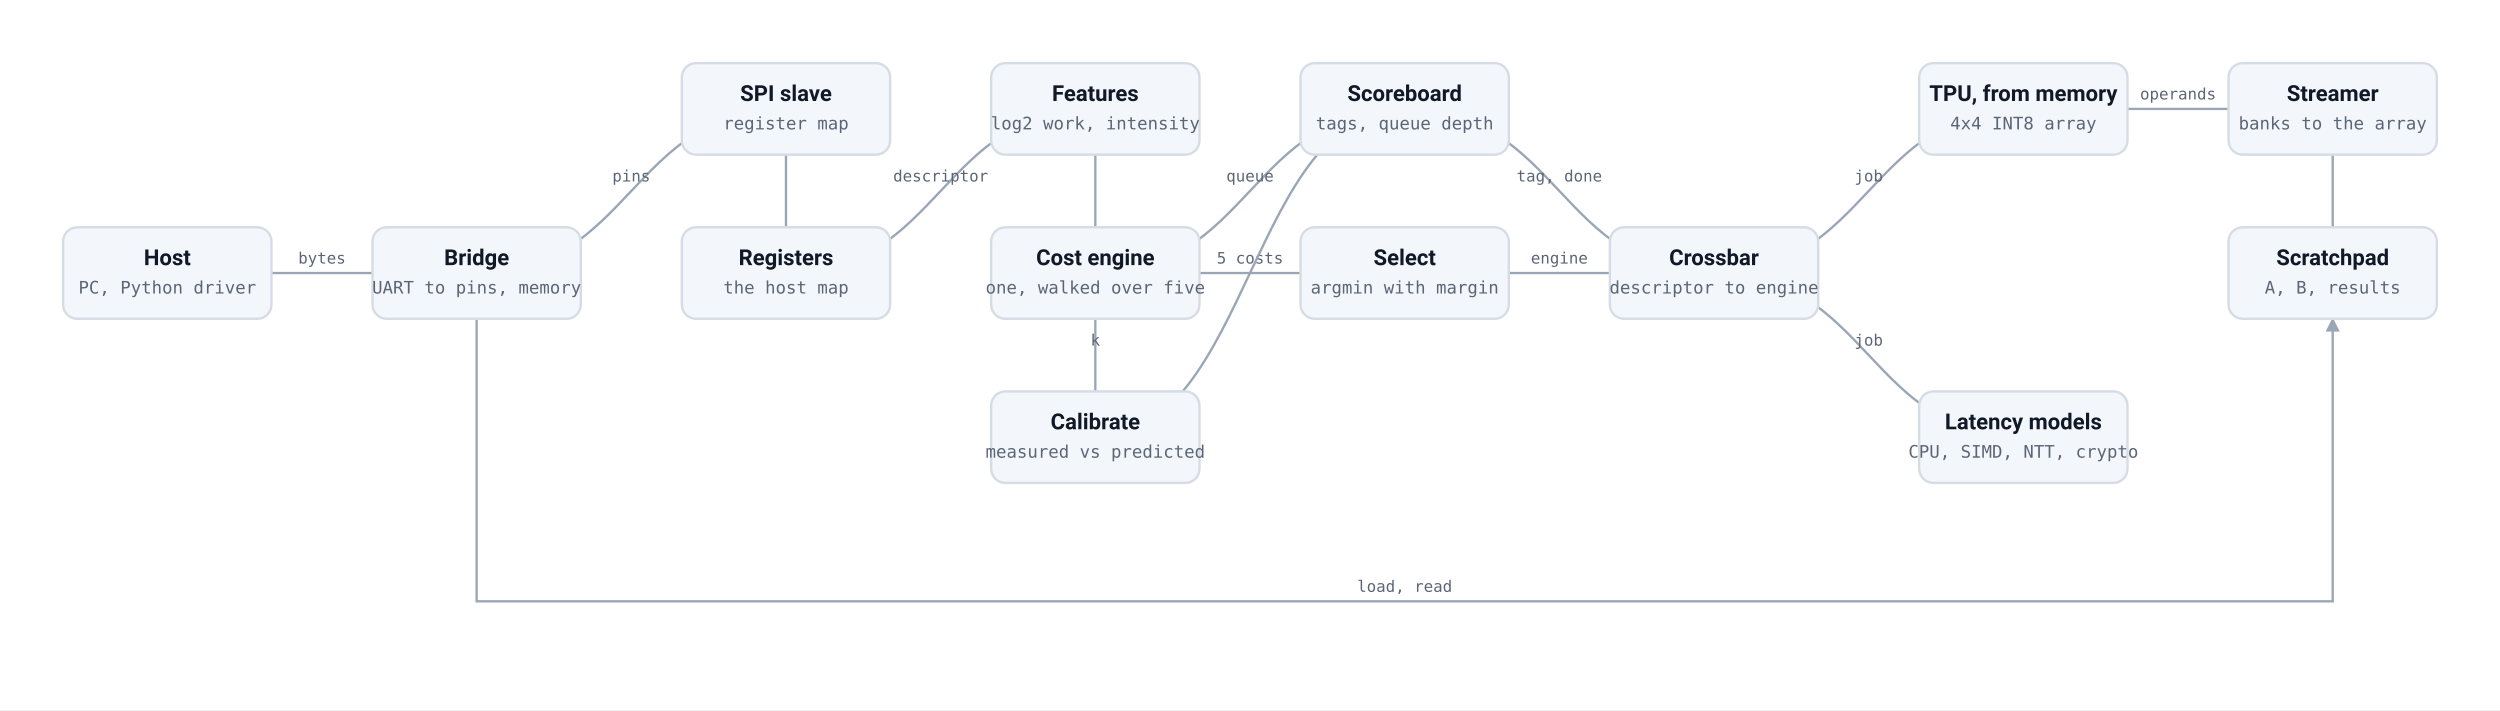
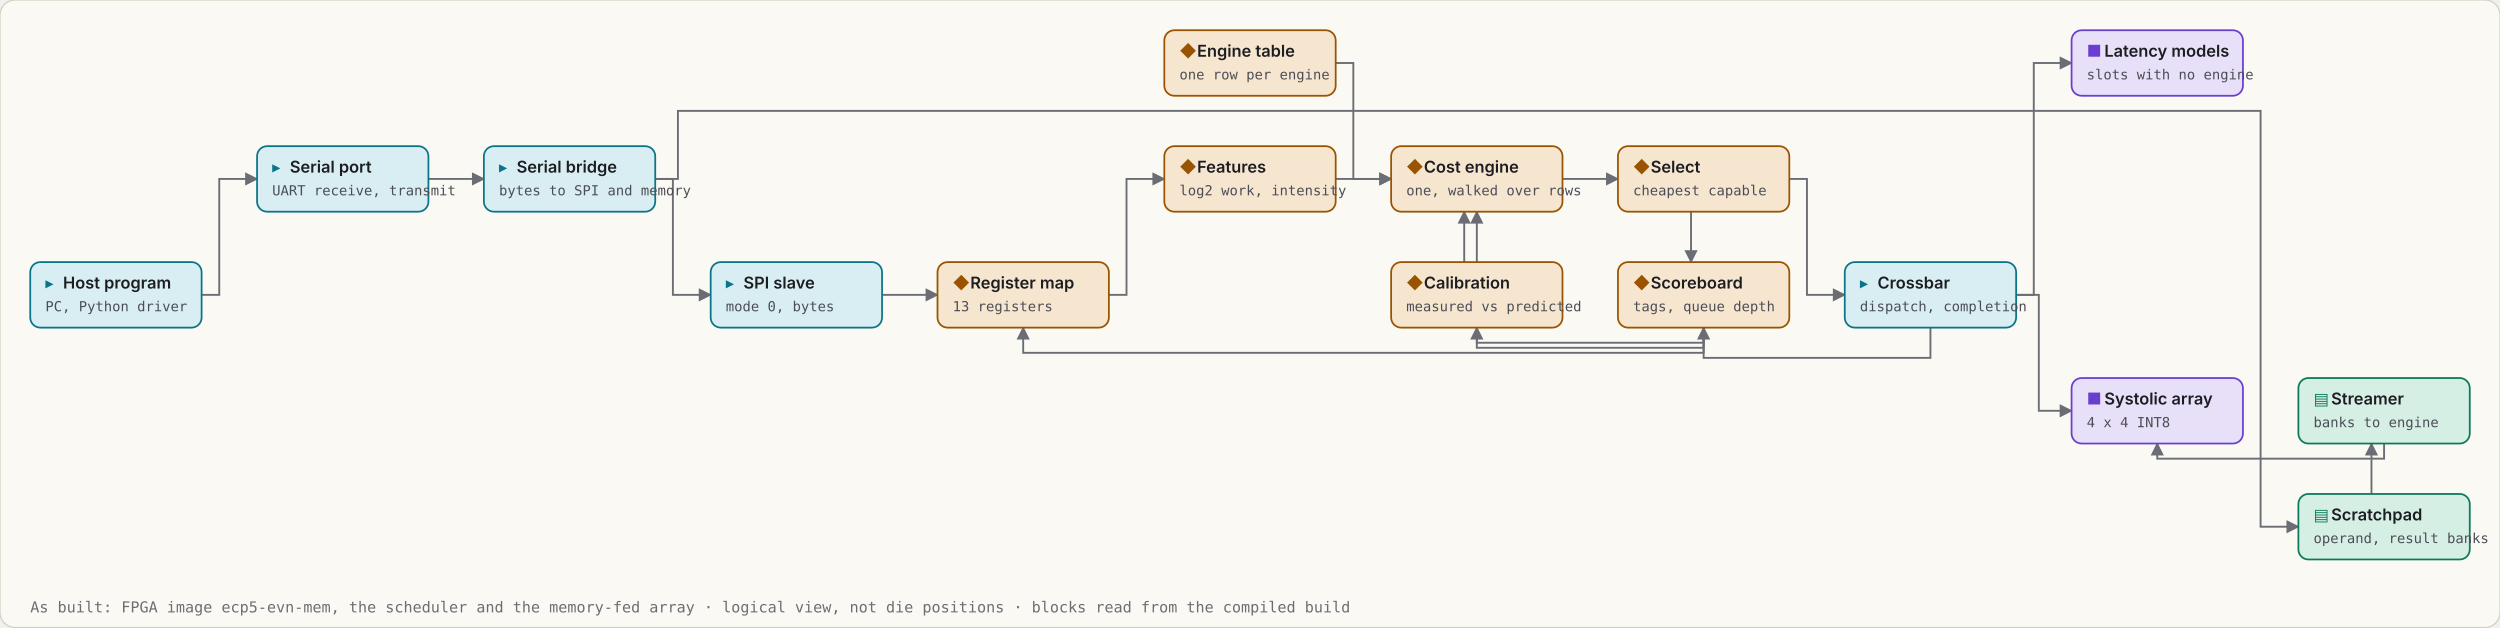
- <svg xmlns="http://www.w3.org/2000/svg" viewBox="0 0 1584 450" role="img" aria-label="As built: ecp5-evn-mem (scheduler + memory-fed array). The same blocks and connections are listed as text below the figure.">
-   <style>.node rect{fill:#f3f6fa;stroke:#d6dce5;stroke-width:1.5}.n-label{font-family:ui-sans-serif,system-ui,-apple-system,'Segoe UI',Roboto,sans-serif;font-size:14px;font-weight:600;fill:#111827;text-anchor:middle}.n-sub{font-family:ui-monospace,SFMono-Regular,Menlo,Consolas,monospace;font-size:11px;fill:#5b6576;text-anchor:middle}.edge{fill:none;stroke:#9aa6b6;stroke-width:1.5}.edge-label{font-family:ui-monospace,SFMono-Regular,Menlo,Consolas,monospace;font-size:10px;fill:#5b6576;text-anchor:middle}.bar rect{fill:#0f766e}.b-name{font-family:ui-sans-serif,system-ui,-apple-system,'Segoe UI',Roboto,sans-serif;font-size:13px;font-weight:600;fill:#111827;text-anchor:end}.b-val{font-family:ui-monospace,SFMono-Regular,Menlo,Consolas,monospace;font-size:12px;fill:#5b6576}</style>
-   <rect width="100%" height="100%" fill="#ffffff" />
+ <svg xmlns="http://www.w3.org/2000/svg" viewBox="0 0 1984 498" width="1984" height="498" role="img" aria-label="As built: FPGA image ecp5-evn-mem, the scheduler and the memory-fed array. Logical view, not a floorplan.">
+   <style>.node .nl{font:600 13px 'IBM Plex Sans','Inter',ui-sans-serif,system-ui,-apple-system,'Segoe UI',Roboto,sans-serif;fill:#1c1d21}.node .ns{font:11px 'IBM Plex Mono',ui-monospace,SFMono-Regular,Menlo,Consolas,monospace;fill:#4b4d55}.node rect{stroke-width:1.4}.edge{fill:none;stroke-width:1.5;stroke:#6b6d74}.r-signal rect{fill:#d9eef2;stroke:#0a7488}.r-signal .sym{fill:#0a7488;font:13px 'IBM Plex Sans','Inter',ui-sans-serif,system-ui,-apple-system,'Segoe UI',Roboto,sans-serif}.r-control rect{fill:#f6e6cf;stroke:#9a5300}.r-control .sym{fill:#9a5300;font:13px 'IBM Plex Sans','Inter',ui-sans-serif,system-ui,-apple-system,'Segoe UI',Roboto,sans-serif}.r-compute rect{fill:#e8e0f8;stroke:#6a3fcf}.r-compute .sym{fill:#6a3fcf;font:13px 'IBM Plex Sans','Inter',ui-sans-serif,system-ui,-apple-system,'Segoe UI',Roboto,sans-serif}.r-memory rect{fill:#d6efe5;stroke:#0b7a5c}.r-memory .sym{fill:#0b7a5c;font:13px 'IBM Plex Sans','Inter',ui-sans-serif,system-ui,-apple-system,'Segoe UI',Roboto,sans-serif}.r-secure rect{fill:#f6dde5;stroke:#ad2f57}.r-secure .sym{fill:#ad2f57;font:13px 'IBM Plex Sans','Inter',ui-sans-serif,system-ui,-apple-system,'Segoe UI',Roboto,sans-serif}.cap{font:12px 'IBM Plex Mono',ui-monospace,SFMono-Regular,Menlo,Consolas,monospace;fill:#6b6d74}</style>
+   <rect width="1984" height="498" rx="12" fill="#fbf9f3" stroke="#d6cfbf" />
  <defs>
-     <marker id="ah" viewBox="0 0 10 10" refX="9" refY="5" markerWidth="6" markerHeight="6" orient="auto-start-reverse">
-       <path d="M 0 0 L 10 5 L 0 10 z" fill="#9aa6b6" />
+     <marker id="ah" viewBox="0 0 10 10" refX="9" refY="5" markerWidth="7" markerHeight="7" orient="auto-start-reverse">
+       <path d="M0 0L10 5L0 10z" fill="#6b6d74" />
    </marker>
  </defs>
-   <path class="edge" data-a="host" data-b="bridge" d="M 106.0 173.0 C 204.0 173.0, 204.0 173.0, 302.0 173.0" marker-end="url(#ah)" />
-   <text class="edge-label" x="204.0" y="167.0">bytes</text>
-   <path class="edge" data-a="bridge" data-b="spi" d="M 302.0 173.0 C 400.0 173.0, 400.0 69.0, 498.0 69.0" marker-end="url(#ah)" />
-   <text class="edge-label" x="400.0" y="115.0">pins</text>
-   <path class="edge" data-a="bridge" data-b="bank" d="M 302.0 202 V 381.0 H 1478.0 V 202" marker-end="url(#ah)" />
-   <text class="edge-label" x="890.0" y="375.0">load, read</text>
-   <path class="edge" data-a="spi" data-b="regs" d="M 498.0 69.0 C 498.0 69.0, 498.0 173.0, 498.0 173.0" marker-end="url(#ah)" />
-   <path class="edge" data-a="regs" data-b="feat" d="M 498.0 173.0 C 596.0 173.0, 596.0 69.0, 694.0 69.0" marker-end="url(#ah)" />
-   <text class="edge-label" x="596.0" y="115.0">descriptor</text>
-   <path class="edge" data-a="feat" data-b="cost" d="M 694.0 69.0 C 694.0 69.0, 694.0 173.0, 694.0 173.0" marker-end="url(#ah)" />
-   <path class="edge" data-a="cost" data-b="sel" d="M 694.0 173.0 C 792.0 173.0, 792.0 173.0, 890.0 173.0" marker-end="url(#ah)" />
-   <text class="edge-label" x="792.0" y="167.0">5 costs</text>
-   <path class="edge" data-a="sb" data-b="cost" d="M 890.0 69.0 C 792.0 69.0, 792.0 173.0, 694.0 173.0" marker-end="url(#ah)" />
-   <text class="edge-label" x="792.0" y="115.0">queue</text>
-   <path class="edge" data-a="sel" data-b="xbar" d="M 890.0 173.0 C 988.0 173.0, 988.0 173.0, 1086.0 173.0" marker-end="url(#ah)" />
-   <text class="edge-label" x="988.0" y="167.0">engine</text>
-   <path class="edge" data-a="xbar" data-b="sb" d="M 1086.0 173.0 C 988.0 173.0, 988.0 69.0, 890.0 69.0" marker-end="url(#ah)" />
-   <text class="edge-label" x="988.0" y="115.0">tag, done</text>
-   <path class="edge" data-a="xbar" data-b="tpu" d="M 1086.0 173.0 C 1184.0 173.0, 1184.0 69.0, 1282.0 69.0" marker-end="url(#ah)" />
-   <text class="edge-label" x="1184.0" y="115.0">job</text>
-   <path class="edge" data-a="xbar" data-b="models" d="M 1086.0 173.0 C 1184.0 173.0, 1184.0 277.0, 1282.0 277.0" marker-end="url(#ah)" />
-   <text class="edge-label" x="1184.0" y="219.0">job</text>
-   <path class="edge" data-a="bank" data-b="dma" d="M 1478.0 173.0 C 1478.0 173.0, 1478.0 69.0, 1478.0 69.0" marker-end="url(#ah)" />
-   <path class="edge" data-a="dma" data-b="tpu" d="M 1478.0 69.0 C 1380.0 69.0, 1380.0 69.0, 1282.0 69.0" marker-end="url(#ah)" />
-   <text class="edge-label" x="1380.0" y="63.0">operands</text>
-   <path class="edge" data-a="sb" data-b="cal" d="M 890.0 69.0 C 792.0 69.0, 792.0 277.0, 694.0 277.0" marker-end="url(#ah)" />
-   <path class="edge" data-a="cal" data-b="cost" d="M 694.0 277.0 C 694.0 277.0, 694.0 173.0, 694.0 173.0" marker-end="url(#ah)" />
-   <text class="edge-label" x="694.0" y="219.0">k</text>
-   <g class="node" data-id="host" tabindex="0">
-     <rect x="40" y="144" width="132" height="58" rx="9" />
-     <text class="n-label" x="106.0" y="168">Host</text>
-     <text class="n-sub" x="106.0" y="186">PC, Python driver</text>
+   <path class="edge r-signal" data-a="host" data-b="uart" d="M160 234.0H174.0V142.0H204" marker-end="url(#ah)" />
+   <path class="edge r-signal" data-a="uart" data-b="bridge" d="M340 142.0H384" marker-end="url(#ah)" />
+   <path class="edge r-signal" data-a="bridge" data-b="spi" d="M520 142.0H534.0V234.0H564" marker-end="url(#ah)" />
+   <path class="edge r-signal" data-a="bridge" data-b="spram" d="M520 142.0H538.0V88.0H1794.0V418.0H1824" marker-end="url(#ah)" />
+   <path class="edge r-signal" data-a="spi" data-b="regs" d="M700 234.0H744" marker-end="url(#ah)" />
+   <path class="edge r-control" data-a="regs" data-b="features" d="M880 234.0H894.0V142.0H924" marker-end="url(#ah)" />
+   <path class="edge r-control" data-a="prom" data-b="cost" d="M1060 50.0H1074.0V142.0H1104" marker-end="url(#ah)" />
+   <path class="edge r-control" data-a="features" data-b="cost" d="M1060 142.0H1104" marker-end="url(#ah)" />
+   <path class="edge r-control" data-a="cost" data-b="select" d="M1240 142.0H1284" marker-end="url(#ah)" />
+   <path class="edge r-control" data-a="calibrate" data-b="cost" d="M1162.0 208V168" marker-end="url(#ah)" />
+   <path class="edge r-control" data-a="scoreboard" data-b="cost" d="M1352.0 260V272.0H1172.0V168" marker-end="url(#ah)" />
+   <path class="edge r-control" data-a="select" data-b="scoreboard" d="M1342.0 168V208" marker-end="url(#ah)" />
+   <path class="edge r-control" data-a="scoreboard" data-b="calibrate" d="M1352.0 260V276.0H1172.0V260" marker-end="url(#ah)" />
+   <path class="edge r-control" data-a="scoreboard" data-b="regs" d="M1352.0 260V280.0H812.0V260" marker-end="url(#ah)" />
+   <path class="edge r-control" data-a="select" data-b="xbar" d="M1420 142.0H1434.0V234.0H1464" marker-end="url(#ah)" />
+   <path class="edge r-signal" data-a="xbar" data-b="scoreboard" d="M1532.0 260V284.0H1352.0V260" marker-end="url(#ah)" />
+   <path class="edge r-signal" data-a="xbar" data-b="models" d="M1600 234.0H1614.0V50.0H1644" marker-end="url(#ah)" />
+   <path class="edge r-signal" data-a="xbar" data-b="tpu" d="M1600 234.0H1618.0V326.0H1644" marker-end="url(#ah)" />
+   <path class="edge r-memory" data-a="dma" data-b="tpu" d="M1892.0 352V364.0H1712.0V352" marker-end="url(#ah)" />
+   <path class="edge r-memory" data-a="spram" data-b="dma" d="M1882.0 392V352" marker-end="url(#ah)" />
+   <g class="node r-signal" data-id="host" tabindex="0" role="button" aria-label="Host program: PC, Python driver. Open its card.">
+     <rect x="24" y="208" width="136" height="52" rx="8" />
+     <text class="sym" x="36" y="229">▸</text>
+     <text class="nl" x="50" y="229">Host program</text>
+     <text class="ns" x="36" y="247">PC, Python driver</text>
  </g>
-   <g class="node" data-id="bridge" tabindex="0">
-     <rect x="236" y="144" width="132" height="58" rx="9" />
-     <text class="n-label" x="302.0" y="168">Bridge</text>
-     <text class="n-sub" x="302.0" y="186">UART to pins, memory</text>
+   <g class="node r-signal" data-id="uart" tabindex="0" role="button" aria-label="Serial port: UART receive, transmit. Open its card.">
+     <rect x="204" y="116" width="136" height="52" rx="8" />
+     <text class="sym" x="216" y="137">▸</text>
+     <text class="nl" x="230" y="137">Serial port</text>
+     <text class="ns" x="216" y="155">UART receive, transmit</text>
  </g>
-   <g class="node" data-id="spi" tabindex="0">
-     <rect x="432" y="40" width="132" height="58" rx="9" />
-     <text class="n-label" x="498.0" y="64">SPI slave</text>
-     <text class="n-sub" x="498.0" y="82">register map</text>
+   <g class="node r-signal" data-id="bridge" tabindex="0" role="button" aria-label="Serial bridge: bytes to SPI and memory. Open its card.">
+     <rect x="384" y="116" width="136" height="52" rx="8" />
+     <text class="sym" x="396" y="137">▸</text>
+     <text class="nl" x="410" y="137">Serial bridge</text>
+     <text class="ns" x="396" y="155">bytes to SPI and memory</text>
  </g>
-   <g class="node" data-id="regs" tabindex="0">
-     <rect x="432" y="144" width="132" height="58" rx="9" />
-     <text class="n-label" x="498.0" y="168">Registers</text>
-     <text class="n-sub" x="498.0" y="186">the host map</text>
+   <g class="node r-signal" data-id="spi" tabindex="0" role="button" aria-label="SPI slave: mode 0, bytes. Open its card.">
+     <rect x="564" y="208" width="136" height="52" rx="8" />
+     <text class="sym" x="576" y="229">▸</text>
+     <text class="nl" x="590" y="229">SPI slave</text>
+     <text class="ns" x="576" y="247">mode 0, bytes</text>
  </g>
-   <g class="node" data-id="feat" tabindex="0">
-     <rect x="628" y="40" width="132" height="58" rx="9" />
-     <text class="n-label" x="694.0" y="64">Features</text>
-     <text class="n-sub" x="694.0" y="82">log2 work, intensity</text>
+   <g class="node r-control" data-id="regs" tabindex="0" role="button" aria-label="Register map: 13 registers. Open its card.">
+     <rect x="744" y="208" width="136" height="52" rx="8" />
+     <text class="sym" x="756" y="229">◆</text>
+     <text class="nl" x="770" y="229">Register map</text>
+     <text class="ns" x="756" y="247">13 registers</text>
  </g>
-   <g class="node" data-id="cost" tabindex="0">
-     <rect x="628" y="144" width="132" height="58" rx="9" />
-     <text class="n-label" x="694.0" y="168">Cost engine</text>
-     <text class="n-sub" x="694.0" y="186">one, walked over five</text>
+   <g class="node r-control" data-id="features" tabindex="0" role="button" aria-label="Features: log2 work, intensity. Open its card.">
+     <rect x="924" y="116" width="136" height="52" rx="8" />
+     <text class="sym" x="936" y="137">◆</text>
+     <text class="nl" x="950" y="137">Features</text>
+     <text class="ns" x="936" y="155">log2 work, intensity</text>
  </g>
-   <g class="node" data-id="sel" tabindex="0">
-     <rect x="824" y="144" width="132" height="58" rx="9" />
-     <text class="n-label" x="890.0" y="168">Select</text>
-     <text class="n-sub" x="890.0" y="186">argmin with margin</text>
+   <g class="node r-control" data-id="prom" tabindex="0" role="button" aria-label="Engine table: one row per engine. Open its card.">
+     <rect x="924" y="24" width="136" height="52" rx="8" />
+     <text class="sym" x="936" y="45">◆</text>
+     <text class="nl" x="950" y="45">Engine table</text>
+     <text class="ns" x="936" y="63">one row per engine</text>
  </g>
-   <g class="node" data-id="sb" tabindex="0">
-     <rect x="824" y="40" width="132" height="58" rx="9" />
-     <text class="n-label" x="890.0" y="64">Scoreboard</text>
-     <text class="n-sub" x="890.0" y="82">tags, queue depth</text>
+   <g class="node r-control" data-id="cost" tabindex="0" role="button" aria-label="Cost engine: one, walked over rows. Open its card.">
+     <rect x="1104" y="116" width="136" height="52" rx="8" />
+     <text class="sym" x="1116" y="137">◆</text>
+     <text class="nl" x="1130" y="137">Cost engine</text>
+     <text class="ns" x="1116" y="155">one, walked over rows</text>
  </g>
-   <g class="node" data-id="cal" tabindex="0">
-     <rect x="628" y="248" width="132" height="58" rx="9" />
-     <text class="n-label" x="694.0" y="272">Calibrate</text>
-     <text class="n-sub" x="694.0" y="290">measured vs predicted</text>
+   <g class="node r-control" data-id="select" tabindex="0" role="button" aria-label="Select: cheapest capable. Open its card.">
+     <rect x="1284" y="116" width="136" height="52" rx="8" />
+     <text class="sym" x="1296" y="137">◆</text>
+     <text class="nl" x="1310" y="137">Select</text>
+     <text class="ns" x="1296" y="155">cheapest capable</text>
  </g>
-   <g class="node" data-id="xbar" tabindex="0">
-     <rect x="1020" y="144" width="132" height="58" rx="9" />
-     <text class="n-label" x="1086.0" y="168">Crossbar</text>
-     <text class="n-sub" x="1086.0" y="186">descriptor to engine</text>
+   <g class="node r-control" data-id="scoreboard" tabindex="0" role="button" aria-label="Scoreboard: tags, queue depth. Open its card.">
+     <rect x="1284" y="208" width="136" height="52" rx="8" />
+     <text class="sym" x="1296" y="229">◆</text>
+     <text class="nl" x="1310" y="229">Scoreboard</text>
+     <text class="ns" x="1296" y="247">tags, queue depth</text>
  </g>
-   <g class="node" data-id="tpu" tabindex="0">
-     <rect x="1216" y="40" width="132" height="58" rx="9" />
-     <text class="n-label" x="1282.0" y="64">TPU, from memory</text>
-     <text class="n-sub" x="1282.0" y="82">4x4 INT8 array</text>
+   <g class="node r-control" data-id="calibrate" tabindex="0" role="button" aria-label="Calibration: measured vs predicted. Open its card.">
+     <rect x="1104" y="208" width="136" height="52" rx="8" />
+     <text class="sym" x="1116" y="229">◆</text>
+     <text class="nl" x="1130" y="229">Calibration</text>
+     <text class="ns" x="1116" y="247">measured vs predicted</text>
  </g>
-   <g class="node" data-id="models" tabindex="0">
-     <rect x="1216" y="248" width="132" height="58" rx="9" />
-     <text class="n-label" x="1282.0" y="272">Latency models</text>
-     <text class="n-sub" x="1282.0" y="290">CPU, SIMD, NTT, crypto</text>
+   <g class="node r-signal" data-id="xbar" tabindex="0" role="button" aria-label="Crossbar: dispatch, completion. Open its card.">
+     <rect x="1464" y="208" width="136" height="52" rx="8" />
+     <text class="sym" x="1476" y="229">▸</text>
+     <text class="nl" x="1490" y="229">Crossbar</text>
+     <text class="ns" x="1476" y="247">dispatch, completion</text>
  </g>
-   <g class="node" data-id="dma" tabindex="0">
-     <rect x="1412" y="40" width="132" height="58" rx="9" />
-     <text class="n-label" x="1478.0" y="64">Streamer</text>
-     <text class="n-sub" x="1478.0" y="82">banks to the array</text>
+   <g class="node r-compute" data-id="models" tabindex="0" role="button" aria-label="Latency models: slots with no engine. Open its card.">
+     <rect x="1644" y="24" width="136" height="52" rx="8" />
+     <text class="sym" x="1656" y="45">■</text>
+     <text class="nl" x="1670" y="45">Latency models</text>
+     <text class="ns" x="1656" y="63">slots with no engine</text>
  </g>
-   <g class="node" data-id="bank" tabindex="0">
-     <rect x="1412" y="144" width="132" height="58" rx="9" />
-     <text class="n-label" x="1478.0" y="168">Scratchpad</text>
-     <text class="n-sub" x="1478.0" y="186">A, B, results</text>
+   <g class="node r-compute" data-id="tpu" tabindex="0" role="button" aria-label="Systolic array: 4 x 4 INT8. Open its card.">
+     <rect x="1644" y="300" width="136" height="52" rx="8" />
+     <text class="sym" x="1656" y="321">■</text>
+     <text class="nl" x="1670" y="321">Systolic array</text>
+     <text class="ns" x="1656" y="339">4 x 4 INT8</text>
  </g>
+   <g class="node r-memory" data-id="dma" tabindex="0" role="button" aria-label="Streamer: banks to engine. Open its card.">
+     <rect x="1824" y="300" width="136" height="52" rx="8" />
+     <text class="sym" x="1836" y="321">▤</text>
+     <text class="nl" x="1850" y="321">Streamer</text>
+     <text class="ns" x="1836" y="339">banks to engine</text>
+   </g>
+   <g class="node r-memory" data-id="spram" tabindex="0" role="button" aria-label="Scratchpad: operand, result banks. Open its card.">
+     <rect x="1824" y="392" width="136" height="52" rx="8" />
+     <text class="sym" x="1836" y="413">▤</text>
+     <text class="nl" x="1850" y="413">Scratchpad</text>
+     <text class="ns" x="1836" y="431">operand, result banks</text>
+   </g>
+   <text class="cap" x="24" y="486">As built: FPGA image ecp5-evn-mem, the scheduler and the memory-fed array · logical view, not die positions · blocks read from the compiled build</text>
</svg>
